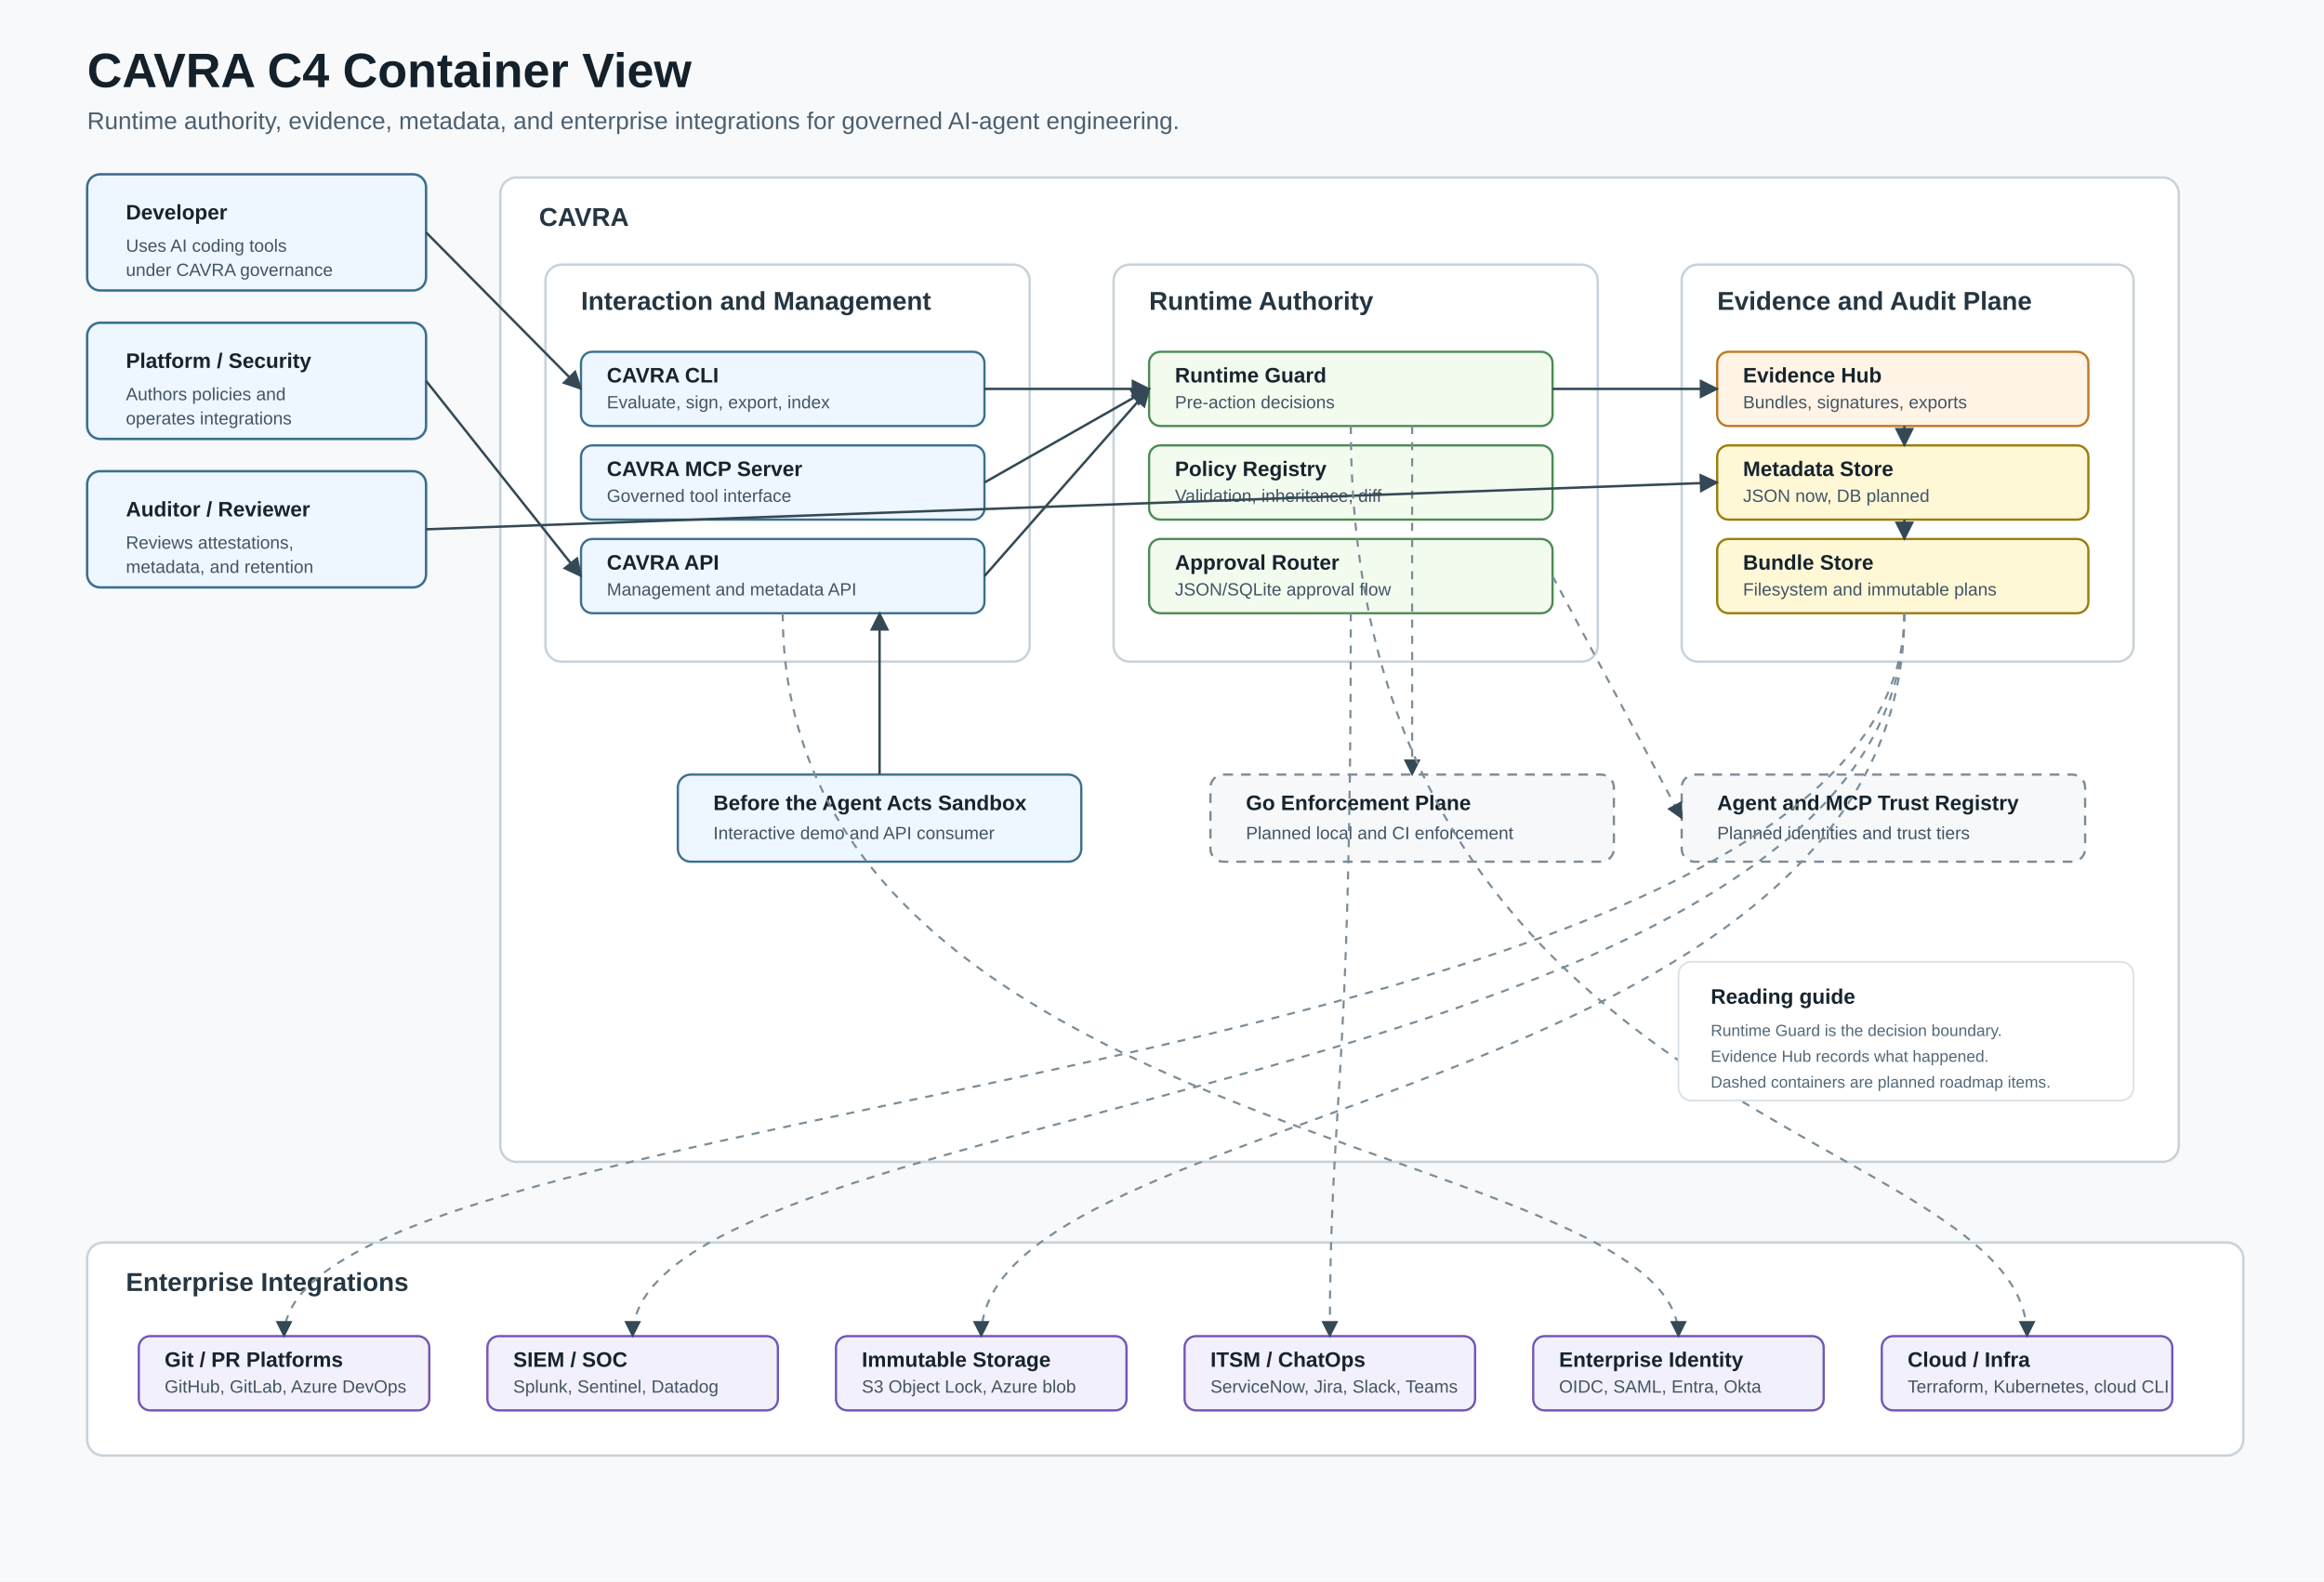
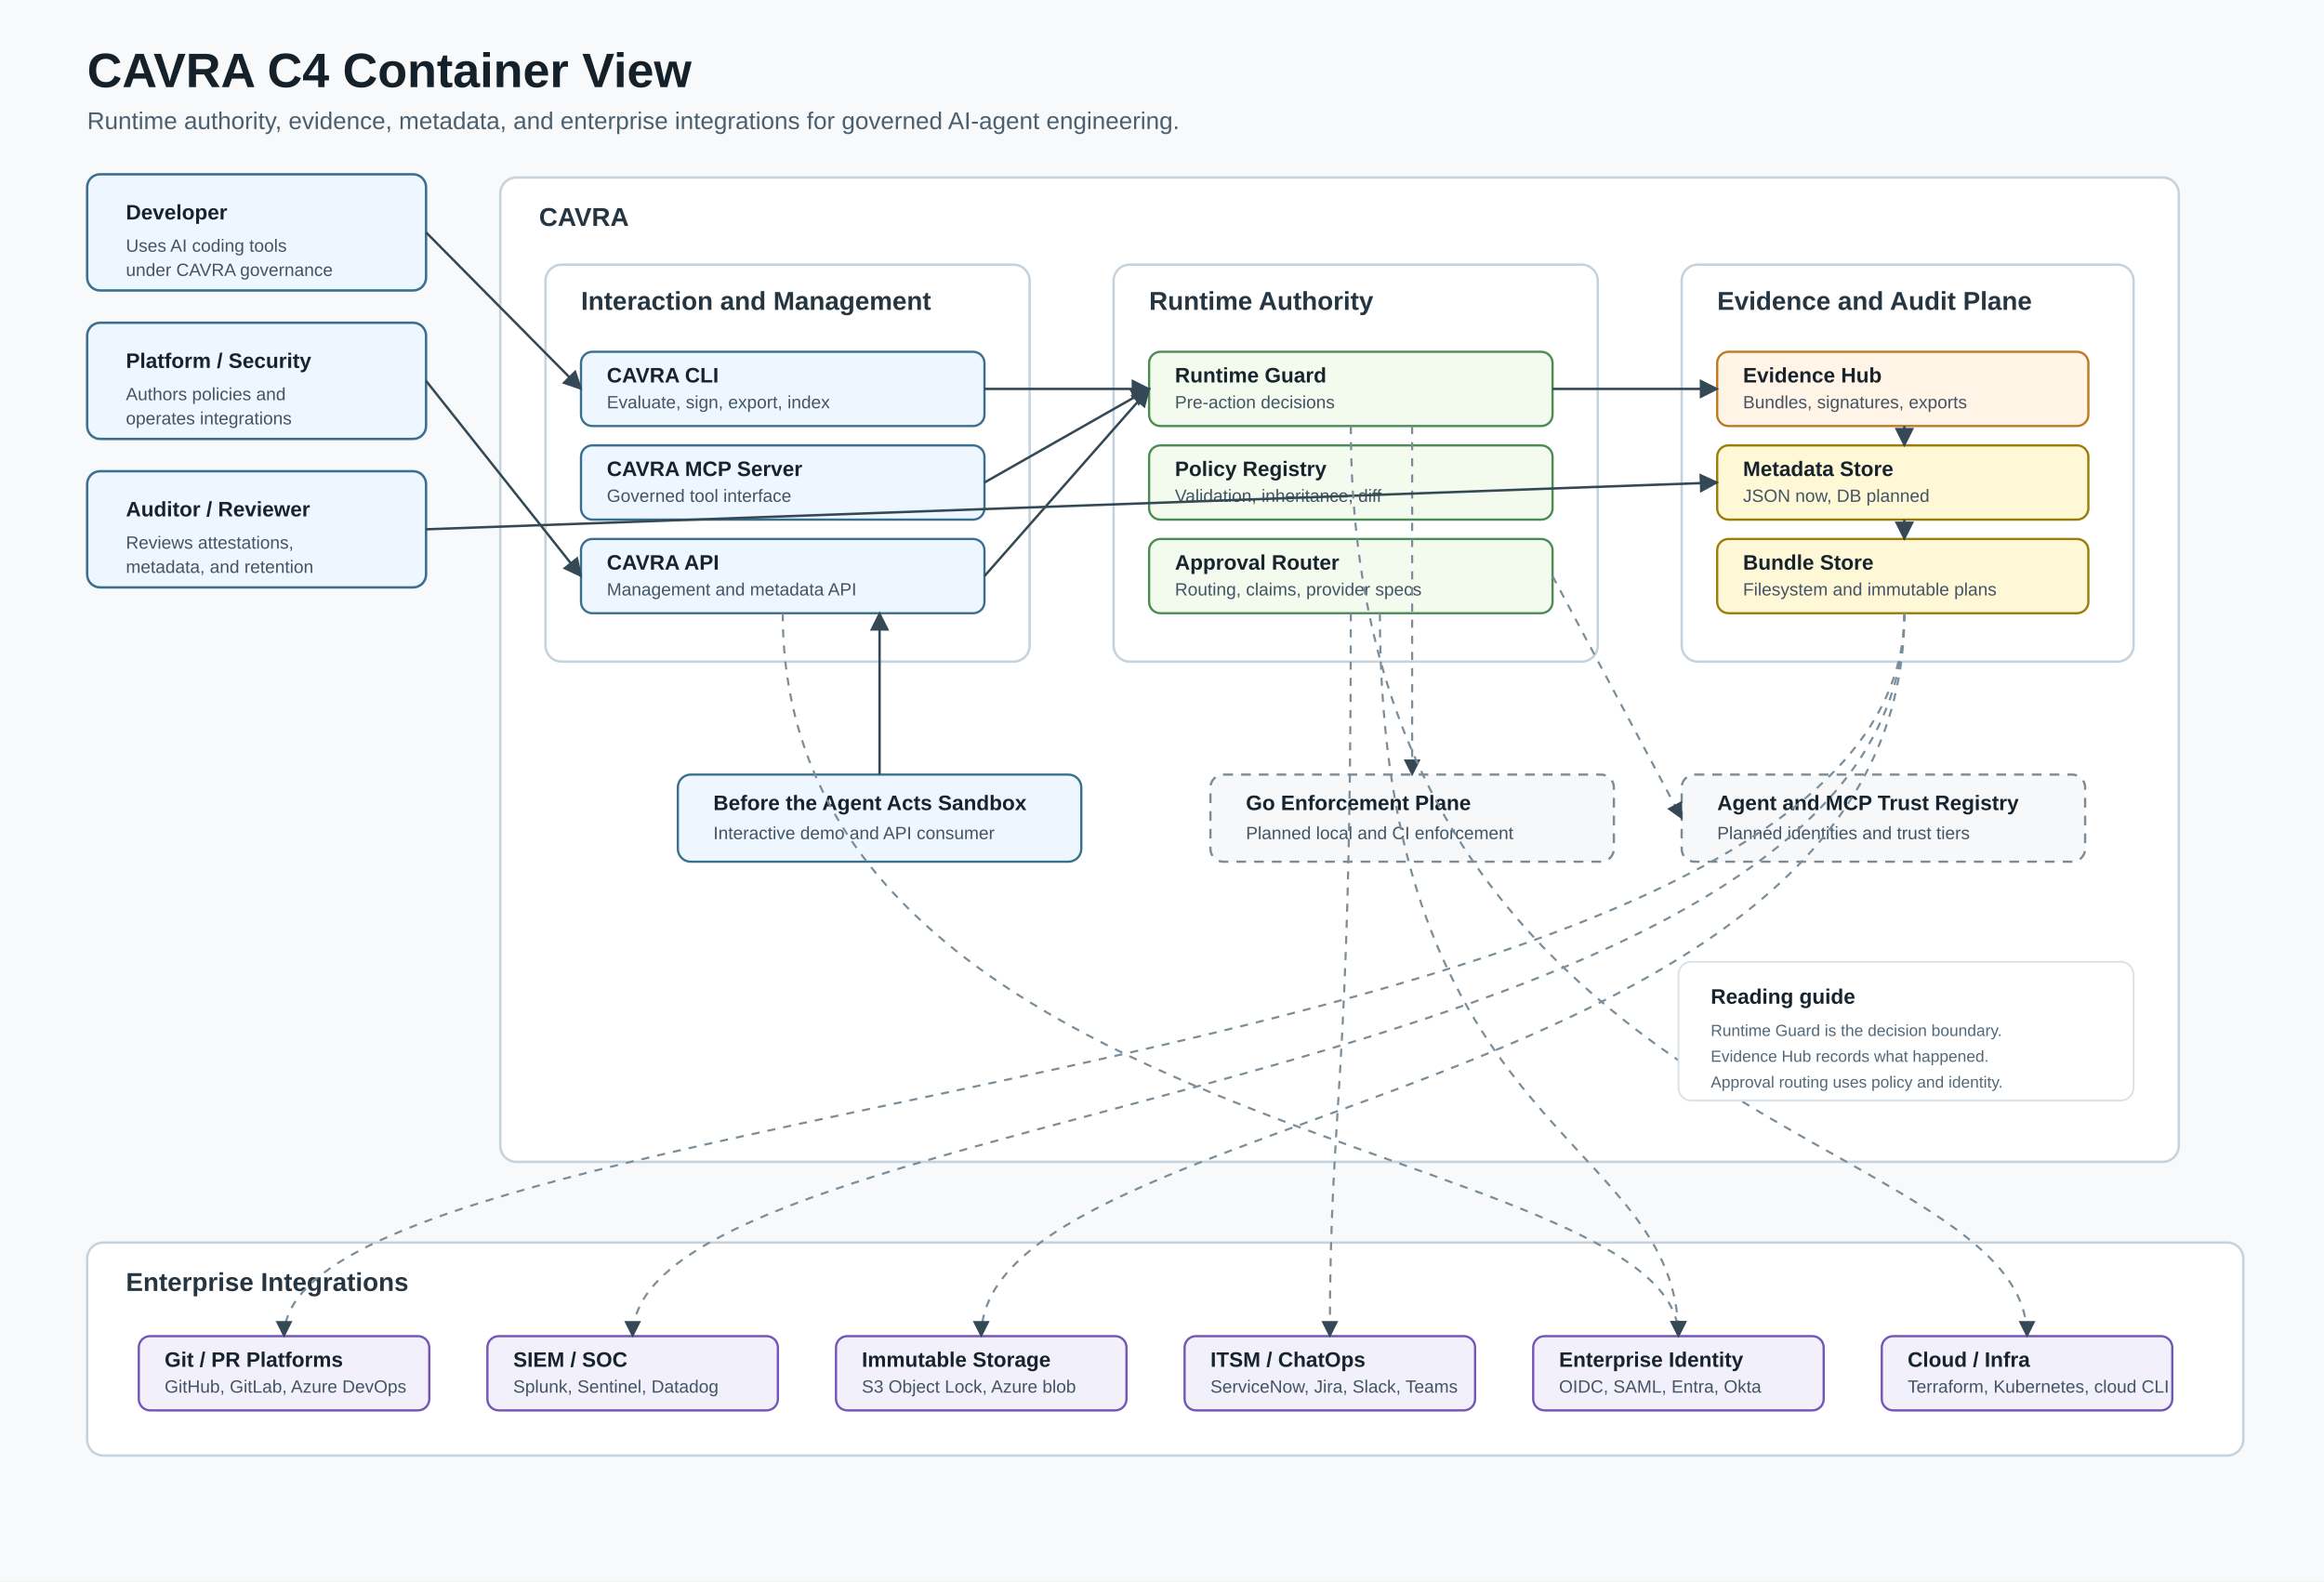
<svg xmlns="http://www.w3.org/2000/svg" width="1440" height="980" viewBox="0 0 1440 980" role="img" aria-labelledby="title desc">
  <defs>
    <marker id="arrow" viewBox="0 0 10 10" refX="9" refY="5" markerWidth="8" markerHeight="8" orient="auto-start-reverse">
      <path d="M 0 0 L 10 5 L 0 10 z" fill="#344955" />
    </marker>
    <style>
      .bg { fill: #f7f9fb; }
      .title { font: 700 30px Arial, sans-serif; fill: #14212b; }
      .subtitle { font: 400 15px Arial, sans-serif; fill: #4b5f6f; }
      .boundary { fill: #ffffff; stroke: #c7d3dc; stroke-width: 1.5; }
      .boundary-title { font: 700 16px Arial, sans-serif; fill: #253642; }
      .actor { fill: #eef6ff; stroke: #3b6f8f; stroke-width: 1.5; }
      .surface { fill: #eef6ff; stroke: #3b6f8f; stroke-width: 1.4; }
      .authority { fill: #f3fbef; stroke: #4d8b55; stroke-width: 1.4; }
      .evidence { fill: #fff4e5; stroke: #bd7a22; stroke-width: 1.4; }
      .external { fill: #f2f0fa; stroke: #7256b8; stroke-width: 1.4; }
      .planned { fill: #f6f8fa; stroke: #7d8b95; stroke-width: 1.4; stroke-dasharray: 6 5; }
      .store { fill: #fff8d7; stroke: #9b7d0a; stroke-width: 1.4; }
      .node-title { font: 700 13px Arial, sans-serif; fill: #17242d; }
      .node-text { font: 400 11px Arial, sans-serif; fill: #435464; }
      .small { font: 400 10px Arial, sans-serif; fill: #526777; }
      .arrow { stroke: #344955; stroke-width: 1.5; fill: none; marker-end: url(#arrow); }
      .soft-arrow { stroke: #7a8d9a; stroke-width: 1.3; fill: none; marker-end: url(#arrow); stroke-dasharray: 5 5; }
      .legend { fill: #ffffff; stroke: #d5dfe6; stroke-width: 1; }
    </style>
  </defs>
  <rect class="bg" width="1440" height="980" />
  <text x="54" y="54" class="title">CAVRA C4 Container View</text>
  <text x="54" y="80" class="subtitle">Runtime authority, evidence, metadata, and enterprise integrations for governed AI-agent engineering.</text>
  <rect x="54" y="108" width="210" height="72" rx="8" class="actor" />
  <text x="78" y="136" class="node-title">Developer</text>
  <text x="78" y="156" class="node-text">Uses AI coding tools</text>
  <text x="78" y="171" class="node-text">under CAVRA governance</text>
  <rect x="54" y="200" width="210" height="72" rx="8" class="actor" />
  <text x="78" y="228" class="node-title">Platform / Security</text>
  <text x="78" y="248" class="node-text">Authors policies and</text>
  <text x="78" y="263" class="node-text">operates integrations</text>
  <rect x="54" y="292" width="210" height="72" rx="8" class="actor" />
  <text x="78" y="320" class="node-title">Auditor / Reviewer</text>
  <text x="78" y="340" class="node-text">Reviews attestations,</text>
  <text x="78" y="355" class="node-text">metadata, and retention</text>
  <rect x="310" y="110" width="1040" height="610" rx="10" class="boundary" />
  <text x="334" y="140" class="boundary-title">CAVRA</text>
  <rect x="338" y="164" width="300" height="246" rx="10" class="boundary" />
  <text x="360" y="192" class="boundary-title">Interaction and Management</text>
  <rect x="360" y="218" width="250" height="46" rx="7" class="surface" />
  <text x="376" y="237" class="node-title">CAVRA CLI</text>
  <text x="376" y="253" class="node-text">Evaluate, sign, export, index</text>
  <rect x="360" y="276" width="250" height="46" rx="7" class="surface" />
  <text x="376" y="295" class="node-title">CAVRA MCP Server</text>
  <text x="376" y="311" class="node-text">Governed tool interface</text>
  <rect x="360" y="334" width="250" height="46" rx="7" class="surface" />
  <text x="376" y="353" class="node-title">CAVRA API</text>
  <text x="376" y="369" class="node-text">Management and metadata API</text>
  <rect x="690" y="164" width="300" height="246" rx="10" class="boundary" />
  <text x="712" y="192" class="boundary-title">Runtime Authority</text>
  <rect x="712" y="218" width="250" height="46" rx="7" class="authority" />
  <text x="728" y="237" class="node-title">Runtime Guard</text>
  <text x="728" y="253" class="node-text">Pre-action decisions</text>
  <rect x="712" y="276" width="250" height="46" rx="7" class="authority" />
  <text x="728" y="295" class="node-title">Policy Registry</text>
  <text x="728" y="311" class="node-text">Validation, inheritance, diff</text>
  <rect x="712" y="334" width="250" height="46" rx="7" class="authority" />
  <text x="728" y="353" class="node-title">Approval Router</text>
-   <text x="728" y="369" class="node-text">JSON/SQLite approval flow</text>
+   <text x="728" y="369" class="node-text">Routing, claims, provider specs</text>
  <rect x="1042" y="164" width="280" height="246" rx="10" class="boundary" />
  <text x="1064" y="192" class="boundary-title">Evidence and Audit Plane</text>
  <rect x="1064" y="218" width="230" height="46" rx="7" class="evidence" />
  <text x="1080" y="237" class="node-title">Evidence Hub</text>
  <text x="1080" y="253" class="node-text">Bundles, signatures, exports</text>
  <rect x="1064" y="276" width="230" height="46" rx="7" class="store" />
  <text x="1080" y="295" class="node-title">Metadata Store</text>
  <text x="1080" y="311" class="node-text">JSON now, DB planned</text>
  <rect x="1064" y="334" width="230" height="46" rx="7" class="store" />
  <text x="1080" y="353" class="node-title">Bundle Store</text>
  <text x="1080" y="369" class="node-text">Filesystem and immutable plans</text>
  <rect x="420" y="480" width="250" height="54" rx="8" class="surface" />
  <text x="442" y="502" class="node-title">Before the Agent Acts Sandbox</text>
  <text x="442" y="520" class="node-text">Interactive demo and API consumer</text>
  <rect x="750" y="480" width="250" height="54" rx="8" class="planned" />
  <text x="772" y="502" class="node-title">Go Enforcement Plane</text>
  <text x="772" y="520" class="node-text">Planned local and CI enforcement</text>
  <rect x="1042" y="480" width="250" height="54" rx="8" class="planned" />
  <text x="1064" y="502" class="node-title">Agent and MCP Trust Registry</text>
  <text x="1064" y="520" class="node-text">Planned identities and trust tiers</text>
  <path class="arrow" d="M610 241 L712 241" />
  <path class="arrow" d="M610 299 L712 241" />
  <path class="arrow" d="M610 357 L712 241" />
  <path class="arrow" d="M962 241 L1064 241" />
  <path class="arrow" d="M1180 264 L1180 276" />
  <path class="arrow" d="M1180 322 L1180 334" />
  <path class="soft-arrow" d="M875 264 L875 480" />
  <path class="soft-arrow" d="M962 357 L1042 507" />
  <path class="arrow" d="M545 480 L545 380" />
  <path class="arrow" d="M264 144 L360 241" />
  <path class="arrow" d="M264 236 L360 357" />
  <path class="arrow" d="M264 328 L1064 299" />
  <rect x="54" y="770" width="1336" height="132" rx="10" class="boundary" />
  <text x="78" y="800" class="boundary-title">Enterprise Integrations</text>
  <rect x="86" y="828" width="180" height="46" rx="7" class="external" />
  <text x="102" y="847" class="node-title">Git / PR Platforms</text>
  <text x="102" y="863" class="node-text">GitHub, GitLab, Azure DevOps</text>
  <rect x="302" y="828" width="180" height="46" rx="7" class="external" />
  <text x="318" y="847" class="node-title">SIEM / SOC</text>
  <text x="318" y="863" class="node-text">Splunk, Sentinel, Datadog</text>
  <rect x="518" y="828" width="180" height="46" rx="7" class="external" />
  <text x="534" y="847" class="node-title">Immutable Storage</text>
  <text x="534" y="863" class="node-text">S3 Object Lock, Azure blob</text>
  <rect x="734" y="828" width="180" height="46" rx="7" class="external" />
  <text x="750" y="847" class="node-title">ITSM / ChatOps</text>
  <text x="750" y="863" class="node-text">ServiceNow, Jira, Slack, Teams</text>
  <rect x="950" y="828" width="180" height="46" rx="7" class="external" />
  <text x="966" y="847" class="node-title">Enterprise Identity</text>
  <text x="966" y="863" class="node-text">OIDC, SAML, Entra, Okta</text>
  <rect x="1166" y="828" width="180" height="46" rx="7" class="external" />
  <text x="1182" y="847" class="node-title">Cloud / Infra</text>
  <text x="1182" y="863" class="node-text">Terraform, Kubernetes, cloud CLI</text>
  <path class="soft-arrow" d="M1180 380 C1180 675 176 675 176 828" />
  <path class="soft-arrow" d="M1180 380 C1180 680 392 680 392 828" />
  <path class="soft-arrow" d="M1180 380 C1180 684 608 684 608 828" />
  <path class="soft-arrow" d="M837 380 C837 680 824 680 824 828" />
+   <path class="soft-arrow" d="M855 380 C855 704 1040 704 1040 828" />
  <path class="soft-arrow" d="M485 380 C485 708 1040 708 1040 828" />
  <path class="soft-arrow" d="M837 264 C837 700 1256 700 1256 828" />
  <rect x="1040" y="596" width="282" height="86" rx="8" class="legend" />
  <text x="1060" y="622" class="node-title">Reading guide</text>
  <text x="1060" y="642" class="small">Runtime Guard is the decision boundary.</text>
  <text x="1060" y="658" class="small">Evidence Hub records what happened.</text>
-   <text x="1060" y="674" class="small">Dashed containers are planned roadmap items.</text>
+   <text x="1060" y="674" class="small">Approval routing uses policy and identity.</text>
</svg>
